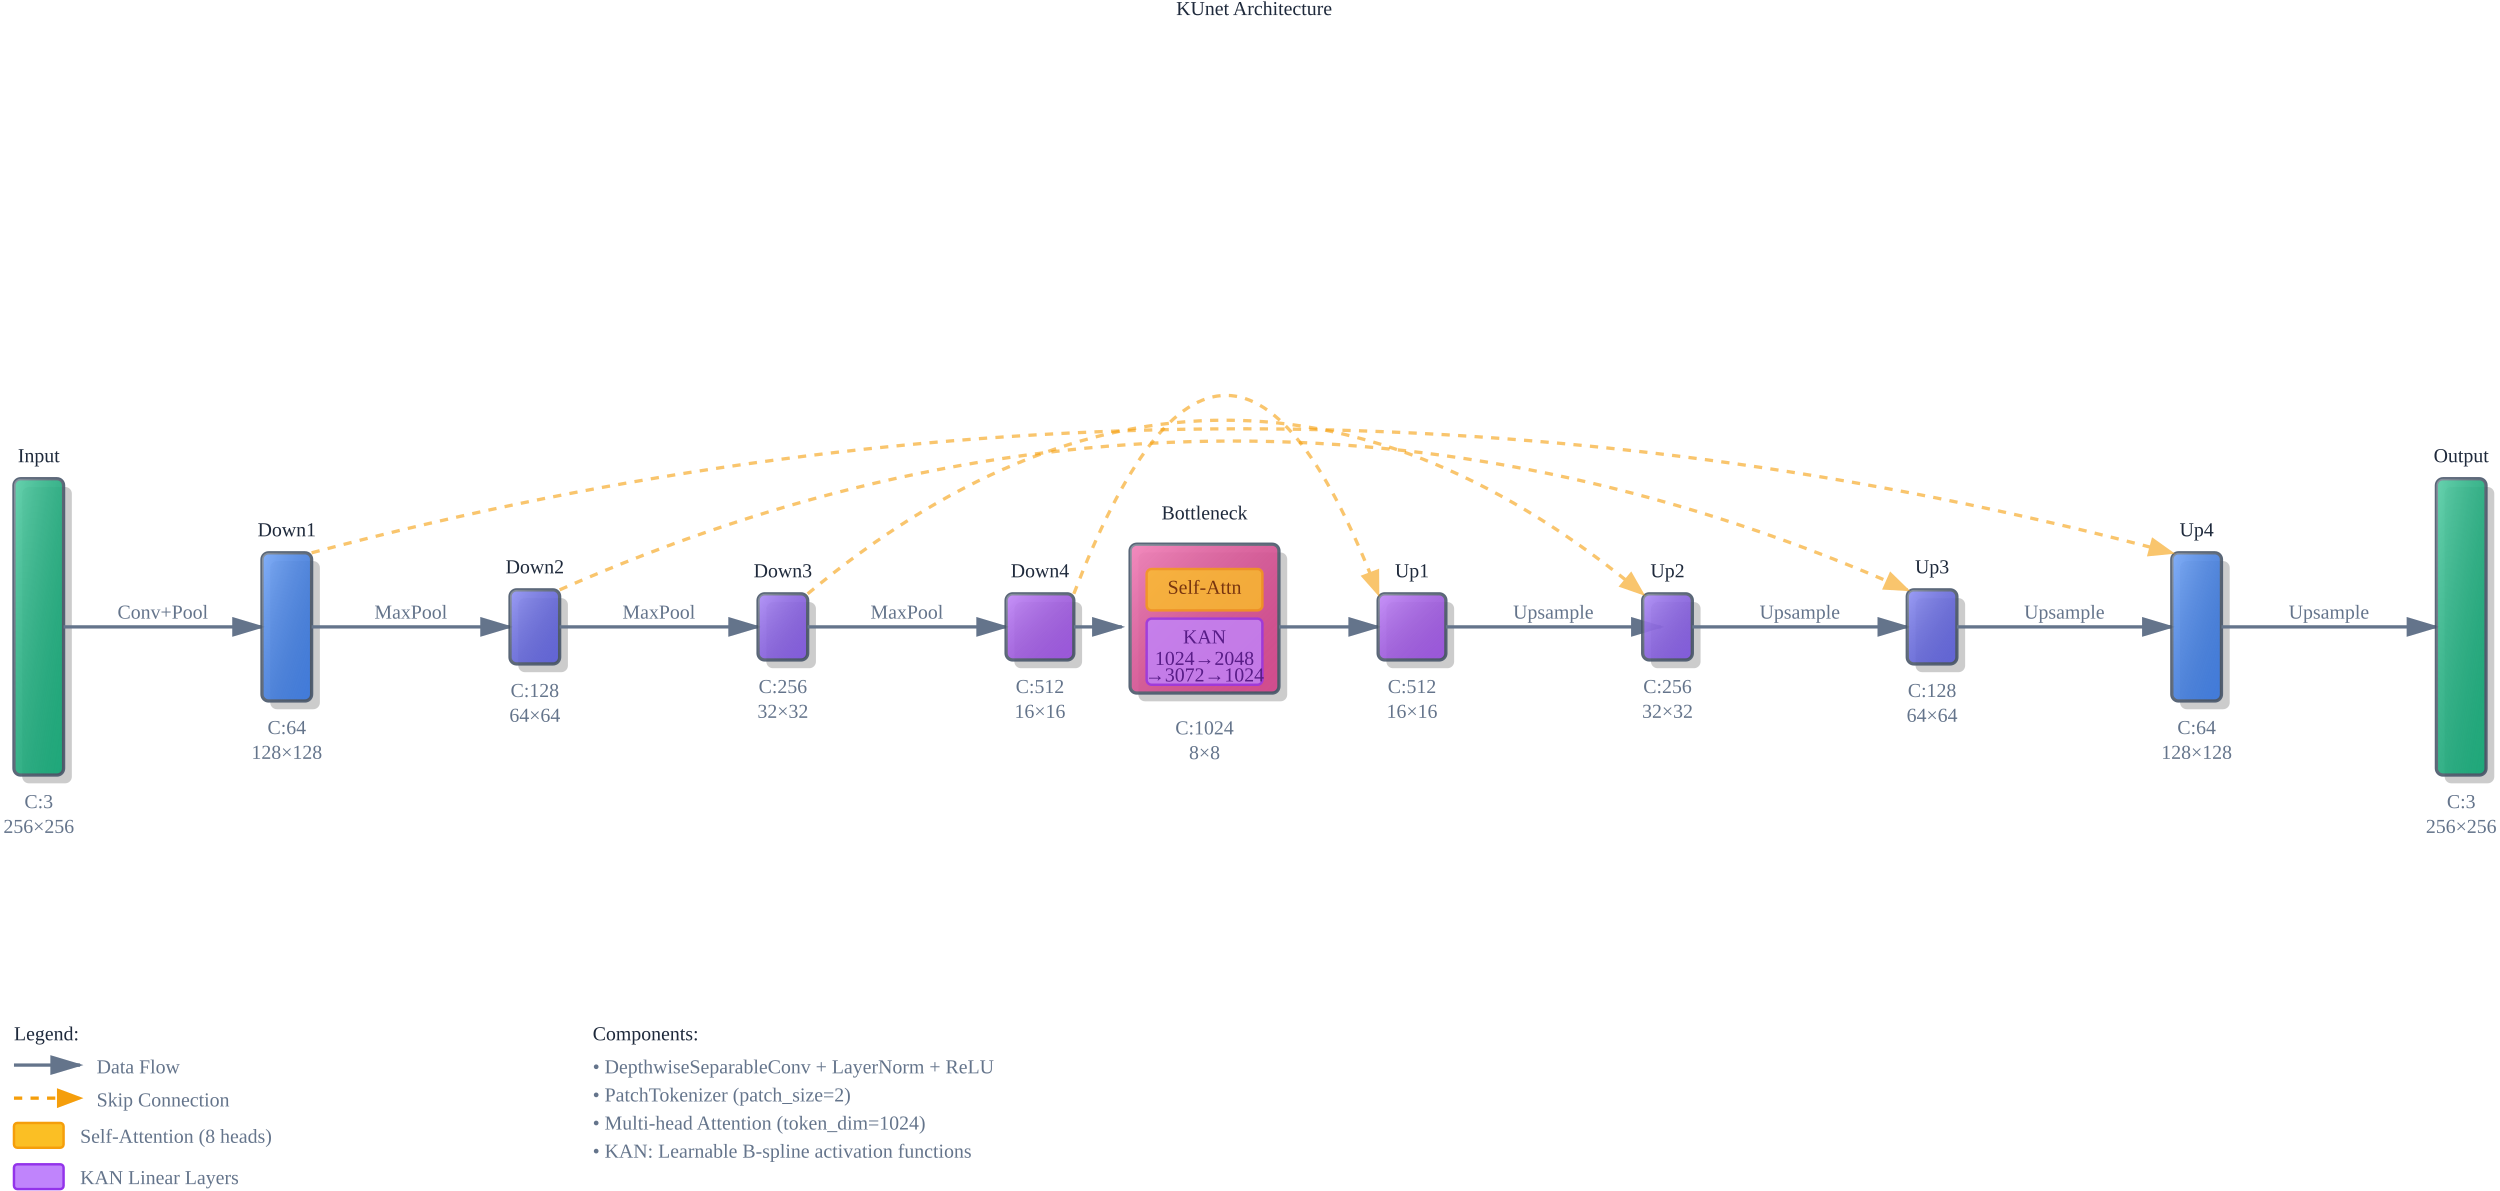
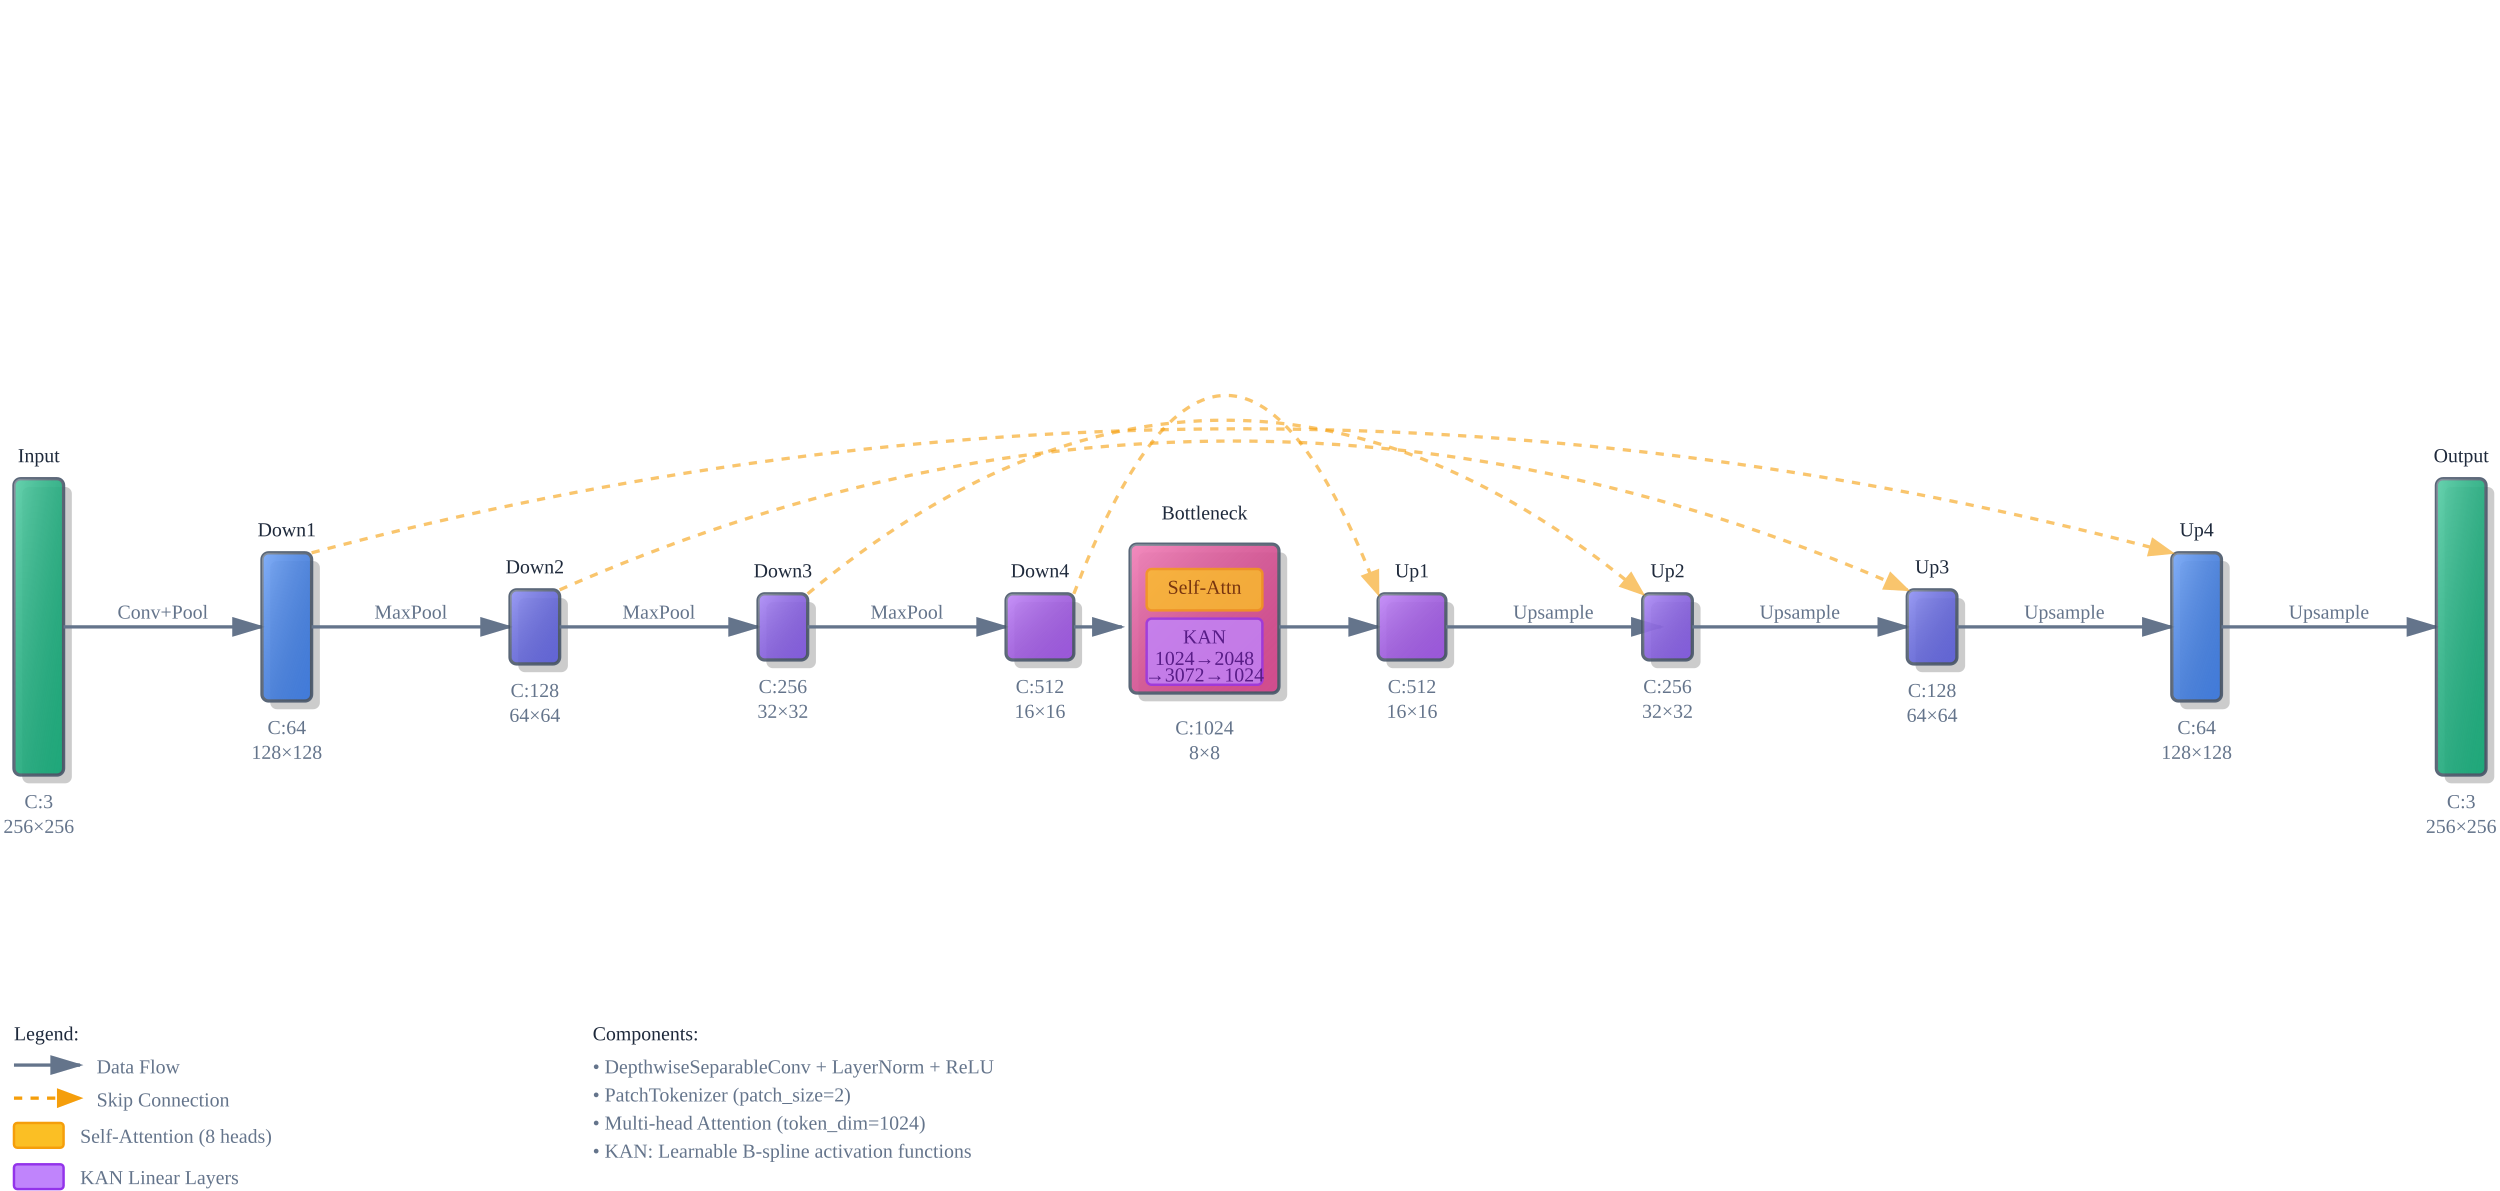
<svg xmlns="http://www.w3.org/2000/svg" xmlns:xlink="http://www.w3.org/1999/xlink" id="model-diagram" viewBox="0 0 1511.908 719.87" class="w-full h-auto" data-fg-dplt0="1.17:1.16134:/src/app/components/ModelDiagram.tsx:33:5:1253:14742:e:svg:etxtetxtxtxtetxtxtxtxtxtetxtxtxtx:1" version="1.1" width="1511.908" height="719.87">
  <defs data-fg-dplt1="1.17:1.16134:/src/app/components/ModelDiagram.tsx:39:7:1393:901:e:defs:xtetxtetxte" id="defs13">
    <linearGradient id="grad1" x1="0" y1="0" x2="1" y2="1" data-fg-dplt3="1.17:1.16134:/src/app/components/ModelDiagram.tsx:41:9:1448:255:e:linearGradient:ete">
      <stop offset="0%" data-fg-dplt4="1.17:1.16134:/src/app/components/ModelDiagram.tsx:42:11:1522:71:e:stop" style="stop-color: rgb(255, 255, 255); stop-opacity: 0.3;" id="stop2" />
      <stop offset="100%" data-fg-dplt5="1.17:1.16134:/src/app/components/ModelDiagram.tsx:43:11:1604:73:e:stop" style="stop-color: rgb(0, 0, 0); stop-opacity: 0.1;" id="stop4" />
    </linearGradient>
    <marker id="arrowhead" markerWidth="10" markerHeight="10" refX="9" refY="3" orient="auto" data-fg-dplt7="1.17:1.16134:/src/app/components/ModelDiagram.tsx:47:9:1750:238:e:marker:e">
      <polygon points="10,3 0,6 0,0 " fill="#64748b" data-fg-dplt8="1.17:1.16134:/src/app/components/ModelDiagram.tsx:55:11:1920:50:e:polygon" id="polygon7" />
    </marker>
    <marker id="skip-arrow" markerWidth="8" markerHeight="8" refX="7" refY="3" orient="auto" data-fg-dplt10="1.17:1.16134:/src/app/components/ModelDiagram.tsx:59:9:2044:236:e:marker:e">
      <polygon points="8,3 0,6 0,0 " fill="#f59e0b" data-fg-dplt11="1.17:1.16134:/src/app/components/ModelDiagram.tsx:67:11:2213:49:e:polygon" id="polygon10" />
    </marker>
    <linearGradient xlink:href="#grad1" id="linearGradient270" x1="122.202" y1="127.003" x2="195.523" y2="200.324" gradientTransform="scale(0.4091586,2.44404)" gradientUnits="userSpaceOnUse" />
    <linearGradient xlink:href="#grad1" id="linearGradient272" x1="345.639" y1="205.532" x2="397.485" y2="257.378" gradientTransform="scale(0.5786376,1.728198)" gradientUnits="userSpaceOnUse" />
    <linearGradient xlink:href="#grad1" id="linearGradient274" x1="427.707" y1="308.997" x2="464.368" y2="345.657" gradientTransform="scale(0.8183171,1.22202)" gradientUnits="userSpaceOnUse" />
    <linearGradient xlink:href="#grad1" id="linearGradient276" x1="577.35" y1="329.09" x2="611.991" y2="363.731" gradientTransform="scale(0.8660254,1.1547)" gradientUnits="userSpaceOnUse" />
    <linearGradient xlink:href="#grad1" id="linearGradient278" x1="642.338" y1="384.533" x2="682.815" y2="425.01" gradientTransform="scale(1.011929,0.9882118)" gradientUnits="userSpaceOnUse" />
    <linearGradient xlink:href="#grad1" id="linearGradient280" x1="725" y1="350" x2="815" y2="440" gradientUnits="userSpaceOnUse" />
    <linearGradient xlink:href="#grad1" id="linearGradient282" x1="864.685" y1="384.533" x2="905.162" y2="425.01" gradientTransform="scale(1.011929,0.9882118)" gradientUnits="userSpaceOnUse" />
    <linearGradient xlink:href="#grad1" id="linearGradient284" x1="1195.115" y1="329.09" x2="1229.756" y2="363.731" gradientTransform="scale(0.8660254,1.1547)" gradientUnits="userSpaceOnUse" />
    <linearGradient xlink:href="#grad1" id="linearGradient286" x1="1460.314" y1="308.997" x2="1496.975" y2="345.657" gradientTransform="scale(0.8183171,1.22202)" gradientUnits="userSpaceOnUse" />
    <linearGradient xlink:href="#grad1" id="linearGradient288" x1="2341.708" y1="205.532" x2="2393.553" y2="257.378" gradientTransform="scale(0.5786376,1.728198)" gradientUnits="userSpaceOnUse" />
    <linearGradient xlink:href="#grad1" id="linearGradient290" x1="3702.721" y1="127.003" x2="3776.042" y2="200.324" gradientTransform="scale(0.4091586,2.44404)" gradientUnits="userSpaceOnUse" />
  </defs>
-   <text x="758.448" y="9.12" text-anchor="middle" class="text-2xl font-bold" fill="#1e293b" data-fg-dplt13="1.17:1.16134:/src/app/components/ModelDiagram.tsx:72:7:2322:128:e:text:t" id="text15">KUnet Architecture</text>
  <g data-fg-dplt17="1.17:1.16134:/src/app/components/ModelDiagram.tsx:85:11:2799:2681:e:g:xtetetetxtetxtxtx" id="g33" transform="translate(-41.55198,-20.88)">
    <rect x="55" y="315.4" width="30" height="179.2" fill="#000000" opacity="0.2" rx="4" data-fg-dplt19="1.17:1.16134:/src/app/components/ModelDiagram.tsx:92:13:3057:204:e:rect" id="rect17" />
    <rect x="50" y="310.4" width="30" height="179.2" fill="#10b981" stroke="#475569" stroke-width="2" rx="4" opacity="0.9" data-fg-dplt20="1.17:1.16134:/src/app/components/ModelDiagram.tsx:101:13:3274:323:e:rect" id="rect19" />
    <rect x="50" y="310.4" width="30" height="179.2" fill="url(#grad1)" rx="4" data-fg-dplt21="1.17:1.16134:/src/app/components/ModelDiagram.tsx:112:13:3610:172:e:rect" id="rect21" style="fill:url(#linearGradient270)" />
    <text x="65" y="300.4" text-anchor="middle" class="text-xs font-semibold" fill="#1e293b" data-fg-dplt23="1.17:1.16134:/src/app/components/ModelDiagram.tsx:122:13:3839:234:e:text:x" id="text23">Input</text>
    <text x="65" y="509.6" text-anchor="middle" class="text-xs" fill="#64748b" data-fg-dplt27="1.17:1.16134:/src/app/components/ModelDiagram.tsx:133:17:4137:267:e:text:tx" id="text25">C:3</text>
    <text x="65" y="524.6" text-anchor="middle" class="text-xs" fill="#64748b" data-fg-dplt30="1.17:1.16134:/src/app/components/ModelDiagram.tsx:142:17:4421:274:e:text:xtx" id="text27">256×256</text>
    <line x1="80" y1="400" x2="200" y2="400" stroke="#64748b" stroke-width="2" marker-end="url(#arrowhead)" data-fg-dplt37="1.17:1.16134:/src/app/components/ModelDiagram.tsx:157:17:4877:265:e:line" id="line29" />
    <text x="140" y="395" text-anchor="middle" class="text-xs" fill="#64748b" data-fg-dplt38="1.17:1.16134:/src/app/components/ModelDiagram.tsx:166:17:5159:273:e:text:x" id="text31">Conv+Pool</text>
  </g>
  <g data-fg-dplt17="1.17:1.16134:/src/app/components/ModelDiagram.tsx:85:11:2799:2681:e:g:xtetetetxtetxtxtx" id="g51" transform="translate(-41.55198,-20.88)">
    <rect x="205" y="360.2" width="30" height="89.6" fill="#000000" opacity="0.2" rx="4" data-fg-dplt19="1.17:1.16134:/src/app/components/ModelDiagram.tsx:92:13:3057:204:e:rect" id="rect35" />
    <rect x="200" y="355.2" width="30" height="89.6" fill="#3b82f6" stroke="#475569" stroke-width="2" rx="4" opacity="0.9" data-fg-dplt20="1.17:1.16134:/src/app/components/ModelDiagram.tsx:101:13:3274:323:e:rect" id="rect37" />
    <rect x="200" y="355.2" width="30" height="89.6" fill="url(#grad1)" rx="4" data-fg-dplt21="1.17:1.16134:/src/app/components/ModelDiagram.tsx:112:13:3610:172:e:rect" id="rect39" style="fill:url(#linearGradient272)" />
    <text x="215" y="345.2" text-anchor="middle" class="text-xs font-semibold" fill="#1e293b" data-fg-dplt23="1.17:1.16134:/src/app/components/ModelDiagram.tsx:122:13:3839:234:e:text:x" id="text41">Down1</text>
    <text x="215" y="464.8" text-anchor="middle" class="text-xs" fill="#64748b" data-fg-dplt27="1.17:1.16134:/src/app/components/ModelDiagram.tsx:133:17:4137:267:e:text:tx" id="text43">C:64</text>
    <text x="215" y="479.8" text-anchor="middle" class="text-xs" fill="#64748b" data-fg-dplt30="1.17:1.16134:/src/app/components/ModelDiagram.tsx:142:17:4421:274:e:text:xtx" id="text45">128×128</text>
    <line x1="230" y1="400" x2="350" y2="400" stroke="#64748b" stroke-width="2" marker-end="url(#arrowhead)" data-fg-dplt37="1.17:1.16134:/src/app/components/ModelDiagram.tsx:157:17:4877:265:e:line" id="line47" />
    <text x="290" y="395" text-anchor="middle" class="text-xs" fill="#64748b" data-fg-dplt38="1.17:1.16134:/src/app/components/ModelDiagram.tsx:166:17:5159:273:e:text:x" id="text49">MaxPool</text>
  </g>
  <g data-fg-dplt17="1.17:1.16134:/src/app/components/ModelDiagram.tsx:85:11:2799:2681:e:g:xtetetetxtetxtxtx" id="g69" transform="translate(-41.55198,-20.88)">
    <rect x="355" y="382.6" width="30" height="44.8" fill="#000000" opacity="0.2" rx="4" data-fg-dplt19="1.17:1.16134:/src/app/components/ModelDiagram.tsx:92:13:3057:204:e:rect" id="rect53" />
    <rect x="350" y="377.6" width="30" height="44.8" fill="#6366f1" stroke="#475569" stroke-width="2" rx="4" opacity="0.9" data-fg-dplt20="1.17:1.16134:/src/app/components/ModelDiagram.tsx:101:13:3274:323:e:rect" id="rect55" />
    <rect x="350" y="377.6" width="30" height="44.8" fill="url(#grad1)" rx="4" data-fg-dplt21="1.17:1.16134:/src/app/components/ModelDiagram.tsx:112:13:3610:172:e:rect" id="rect57" style="fill:url(#linearGradient274)" />
    <text x="365" y="367.6" text-anchor="middle" class="text-xs font-semibold" fill="#1e293b" data-fg-dplt23="1.17:1.16134:/src/app/components/ModelDiagram.tsx:122:13:3839:234:e:text:x" id="text59">Down2</text>
    <text x="365" y="442.4" text-anchor="middle" class="text-xs" fill="#64748b" data-fg-dplt27="1.17:1.16134:/src/app/components/ModelDiagram.tsx:133:17:4137:267:e:text:tx" id="text61">C:128</text>
    <text x="365" y="457.4" text-anchor="middle" class="text-xs" fill="#64748b" data-fg-dplt30="1.17:1.16134:/src/app/components/ModelDiagram.tsx:142:17:4421:274:e:text:xtx" id="text63">64×64</text>
    <line x1="380" y1="400" x2="500" y2="400" stroke="#64748b" stroke-width="2" marker-end="url(#arrowhead)" data-fg-dplt37="1.17:1.16134:/src/app/components/ModelDiagram.tsx:157:17:4877:265:e:line" id="line65" />
    <text x="440" y="395" text-anchor="middle" class="text-xs" fill="#64748b" data-fg-dplt38="1.17:1.16134:/src/app/components/ModelDiagram.tsx:166:17:5159:273:e:text:x" id="text67">MaxPool</text>
  </g>
  <g data-fg-dplt17="1.17:1.16134:/src/app/components/ModelDiagram.tsx:85:11:2799:2681:e:g:xtetetetxtetxtxtx" id="g87" transform="translate(-41.55198,-20.88)">
    <rect x="505" y="385" width="30" height="40" fill="#000000" opacity="0.2" rx="4" data-fg-dplt19="1.17:1.16134:/src/app/components/ModelDiagram.tsx:92:13:3057:204:e:rect" id="rect71" />
    <rect x="500" y="380" width="30" height="40" fill="#8b5cf6" stroke="#475569" stroke-width="2" rx="4" opacity="0.9" data-fg-dplt20="1.17:1.16134:/src/app/components/ModelDiagram.tsx:101:13:3274:323:e:rect" id="rect73" />
    <rect x="500" y="380" width="30" height="40" fill="url(#grad1)" rx="4" data-fg-dplt21="1.17:1.16134:/src/app/components/ModelDiagram.tsx:112:13:3610:172:e:rect" id="rect75" style="fill:url(#linearGradient276)" />
    <text x="515" y="370" text-anchor="middle" class="text-xs font-semibold" fill="#1e293b" data-fg-dplt23="1.17:1.16134:/src/app/components/ModelDiagram.tsx:122:13:3839:234:e:text:x" id="text77">Down3</text>
    <text x="515" y="440" text-anchor="middle" class="text-xs" fill="#64748b" data-fg-dplt27="1.17:1.16134:/src/app/components/ModelDiagram.tsx:133:17:4137:267:e:text:tx" id="text79">C:256</text>
    <text x="515" y="455" text-anchor="middle" class="text-xs" fill="#64748b" data-fg-dplt30="1.17:1.16134:/src/app/components/ModelDiagram.tsx:142:17:4421:274:e:text:xtx" id="text81">32×32</text>
    <line x1="530" y1="400" x2="650" y2="400" stroke="#64748b" stroke-width="2" marker-end="url(#arrowhead)" data-fg-dplt37="1.17:1.16134:/src/app/components/ModelDiagram.tsx:157:17:4877:265:e:line" id="line83" />
    <text x="590" y="395" text-anchor="middle" class="text-xs" fill="#64748b" data-fg-dplt38="1.17:1.16134:/src/app/components/ModelDiagram.tsx:166:17:5159:273:e:text:x" id="text85">MaxPool</text>
  </g>
  <g data-fg-dplt17="1.17:1.16134:/src/app/components/ModelDiagram.tsx:85:11:2799:2681:e:g:xtetetetxtetxtxtx" id="g101" transform="translate(-41.55198,-20.88)">
    <rect x="655" y="385" width="40.96" height="40" fill="#000000" opacity="0.2" rx="4" data-fg-dplt19="1.17:1.16134:/src/app/components/ModelDiagram.tsx:92:13:3057:204:e:rect" id="rect89" />
    <rect x="650" y="380" width="40.96" height="40" fill="#a855f7" stroke="#475569" stroke-width="2" rx="4" opacity="0.9" data-fg-dplt20="1.17:1.16134:/src/app/components/ModelDiagram.tsx:101:13:3274:323:e:rect" id="rect91" />
    <rect x="650" y="380" width="40.96" height="40" fill="url(#grad1)" rx="4" data-fg-dplt21="1.17:1.16134:/src/app/components/ModelDiagram.tsx:112:13:3610:172:e:rect" id="rect93" style="fill:url(#linearGradient278)" />
    <text x="670.48" y="370" text-anchor="middle" class="text-xs font-semibold" fill="#1e293b" data-fg-dplt23="1.17:1.16134:/src/app/components/ModelDiagram.tsx:122:13:3839:234:e:text:x" id="text95">Down4</text>
    <text x="670.48" y="440" text-anchor="middle" class="text-xs" fill="#64748b" data-fg-dplt27="1.17:1.16134:/src/app/components/ModelDiagram.tsx:133:17:4137:267:e:text:tx" id="text97">C:512</text>
    <text x="670.48" y="455" text-anchor="middle" class="text-xs" fill="#64748b" data-fg-dplt30="1.17:1.16134:/src/app/components/ModelDiagram.tsx:142:17:4421:274:e:text:xtx" id="text99">16×16</text>
  </g>
  <g data-fg-dplt41="1.17:1.16134:/src/app/components/ModelDiagram.tsx:182:7:5549:3012:e:g:xtetxtetetetetxtxtetetxtetetetetxte" id="g131" transform="translate(-41.55198,-20.88)">
    <line x1="690.96" y1="400" x2="720" y2="400" stroke="#64748b" stroke-width="2" marker-end="url(#arrowhead)" data-fg-dplt43="1.17:1.16134:/src/app/components/ModelDiagram.tsx:188:9:5761:275:e:line" id="line103" />
    <rect x="730" y="355" width="90" height="90" fill="#000000" opacity="0.2" rx="4" data-fg-dplt45="1.17:1.16134:/src/app/components/ModelDiagram.tsx:199:9:6079:161:e:rect" id="rect105" />
    <rect x="725" y="350" width="90" height="90" fill="#ec4899" stroke="#475569" stroke-width="2" rx="4" opacity="0.9" data-fg-dplt46="1.17:1.16134:/src/app/components/ModelDiagram.tsx:208:9:6249:345:e:rect" id="rect107" />
    <rect x="725" y="350" width="90" height="90" fill="url(#grad1)" rx="4" data-fg-dplt47="1.17:1.16134:/src/app/components/ModelDiagram.tsx:219:9:6603:141:e:rect" id="rect109" style="fill:url(#linearGradient280)" />
    <text x="770" y="335" text-anchor="middle" class="text-xs font-semibold" fill="#1e293b" data-fg-dplt48="1.17:1.16134:/src/app/components/ModelDiagram.tsx:228:9:6754:128:e:text:t" id="text111">Bottleneck</text>
    <text x="770" y="465" text-anchor="middle" class="text-xs" fill="#64748b" data-fg-dplt52="1.17:1.16134:/src/app/components/ModelDiagram.tsx:234:13:6943:135:e:text:tx" id="text113">C:1024</text>
    <text x="770" y="480" text-anchor="middle" class="text-xs" fill="#64748b" data-fg-dplt55="1.17:1.16134:/src/app/components/ModelDiagram.tsx:237:13:7091:147:e:text:xtx" id="text115">8×8</text>
    <rect x="735" y="365" width="70" height="25" fill="#fbbf24" stroke="#f59e0b" stroke-width="1.5" rx="3" opacity="0.8" data-fg-dplt60="1.17:1.16134:/src/app/components/ModelDiagram.tsx:244:9:7321:216:e:rect" id="rect117" />
    <text x="770" y="380" text-anchor="middle" class="text-xs font-semibold" fill="#78350f" data-fg-dplt61="1.17:1.16134:/src/app/components/ModelDiagram.tsx:255:9:7546:127:e:text:t" id="text119">Self-Attn</text>
    <rect x="735" y="395" width="70" height="40" fill="#c084fc" stroke="#9333ea" stroke-width="1.5" rx="3" opacity="0.8" data-fg-dplt64="1.17:1.16134:/src/app/components/ModelDiagram.tsx:260:9:7714:216:e:rect" id="rect121" />
    <text x="770" y="410" text-anchor="middle" class="text-xs font-semibold" fill="#581c87" data-fg-dplt65="1.17:1.16134:/src/app/components/ModelDiagram.tsx:271:9:7939:121:e:text:t" id="text123">KAN</text>
    <text x="770" y="423" text-anchor="middle" class="text-[10px]" fill="#581c87" data-fg-dplt67="1.17:1.16134:/src/app/components/ModelDiagram.tsx:274:9:8069:117:e:text:t" id="text125">1024→2048</text>
    <text x="770" y="433" text-anchor="middle" class="text-[10px]" fill="#581c87" data-fg-dplt69="1.17:1.16134:/src/app/components/ModelDiagram.tsx:277:9:8195:118:e:text:t" id="text127">→3072→1024</text>
    <line x1="815" y1="400" x2="875" y2="400" stroke="#64748b" stroke-width="2" marker-end="url(#arrowhead)" data-fg-dplt72="1.17:1.16134:/src/app/components/ModelDiagram.tsx:282:9:8367:183:e:line" id="line129" />
  </g>
  <g data-fg-dplt75="1.17:1.16134:/src/app/components/ModelDiagram.tsx:302:11:8911:2652:e:g:xtetetetxtetxtxtx" id="g149" transform="translate(-41.55198,-20.88)">
    <rect x="880" y="385" width="40.96" height="40" fill="#000000" opacity="0.2" rx="4" data-fg-dplt77="1.17:1.16134:/src/app/components/ModelDiagram.tsx:309:13:9169:204:e:rect" id="rect133" />
    <rect x="875" y="380" width="40.96" height="40" fill="#a855f7" stroke="#475569" stroke-width="2" rx="4" opacity="0.9" data-fg-dplt78="1.17:1.16134:/src/app/components/ModelDiagram.tsx:318:13:9386:323:e:rect" id="rect135" />
    <rect x="875" y="380" width="40.96" height="40" fill="url(#grad1)" rx="4" data-fg-dplt79="1.17:1.16134:/src/app/components/ModelDiagram.tsx:329:13:9722:172:e:rect" id="rect137" style="fill:url(#linearGradient282)" />
    <text x="895.48" y="370" text-anchor="middle" class="text-xs font-semibold" fill="#1e293b" data-fg-dplt81="1.17:1.16134:/src/app/components/ModelDiagram.tsx:339:13:9951:234:e:text:x" id="text139">Up1</text>
    <text x="895.48" y="440" text-anchor="middle" class="text-xs" fill="#64748b" data-fg-dplt85="1.17:1.16134:/src/app/components/ModelDiagram.tsx:350:17:10249:267:e:text:tx" id="text141">C:512</text>
    <text x="895.48" y="455" text-anchor="middle" class="text-xs" fill="#64748b" data-fg-dplt88="1.17:1.16134:/src/app/components/ModelDiagram.tsx:359:17:10533:274:e:text:xtx" id="text143">16×16</text>
    <line x1="915.96" y1="400" x2="1045.96" y2="400" stroke="#64748b" stroke-width="2" marker-end="url(#arrowhead)" data-fg-dplt95="1.17:1.16134:/src/app/components/ModelDiagram.tsx:374:17:10987:265:e:line" id="line145" />
    <text x="980.96" y="395" text-anchor="middle" class="text-xs" fill="#64748b" data-fg-dplt96="1.17:1.16134:/src/app/components/ModelDiagram.tsx:383:17:11269:246:e:text:t" id="text147">Upsample</text>
  </g>
  <g data-fg-dplt75="1.17:1.16134:/src/app/components/ModelDiagram.tsx:302:11:8911:2652:e:g:xtetetetxtetxtxtx" id="g167" transform="translate(-41.55198,-20.88)">
    <rect x="1040" y="385" width="30" height="40" fill="#000000" opacity="0.2" rx="4" data-fg-dplt77="1.17:1.16134:/src/app/components/ModelDiagram.tsx:309:13:9169:204:e:rect" id="rect151" />
    <rect x="1035" y="380" width="30" height="40" fill="#8b5cf6" stroke="#475569" stroke-width="2" rx="4" opacity="0.9" data-fg-dplt78="1.17:1.16134:/src/app/components/ModelDiagram.tsx:318:13:9386:323:e:rect" id="rect153" />
    <rect x="1035" y="380" width="30" height="40" fill="url(#grad1)" rx="4" data-fg-dplt79="1.17:1.16134:/src/app/components/ModelDiagram.tsx:329:13:9722:172:e:rect" id="rect155" style="fill:url(#linearGradient284)" />
    <text x="1050" y="370" text-anchor="middle" class="text-xs font-semibold" fill="#1e293b" data-fg-dplt81="1.17:1.16134:/src/app/components/ModelDiagram.tsx:339:13:9951:234:e:text:x" id="text157">Up2</text>
    <text x="1050" y="440" text-anchor="middle" class="text-xs" fill="#64748b" data-fg-dplt85="1.17:1.16134:/src/app/components/ModelDiagram.tsx:350:17:10249:267:e:text:tx" id="text159">C:256</text>
    <text x="1050" y="455" text-anchor="middle" class="text-xs" fill="#64748b" data-fg-dplt88="1.17:1.16134:/src/app/components/ModelDiagram.tsx:359:17:10533:274:e:text:xtx" id="text161">32×32</text>
    <line x1="1065" y1="400" x2="1195" y2="400" stroke="#64748b" stroke-width="2" marker-end="url(#arrowhead)" data-fg-dplt95="1.17:1.16134:/src/app/components/ModelDiagram.tsx:374:17:10987:265:e:line" id="line163" />
    <text x="1130" y="395" text-anchor="middle" class="text-xs" fill="#64748b" data-fg-dplt96="1.17:1.16134:/src/app/components/ModelDiagram.tsx:383:17:11269:246:e:text:t" id="text165">Upsample</text>
  </g>
  <g data-fg-dplt75="1.17:1.16134:/src/app/components/ModelDiagram.tsx:302:11:8911:2652:e:g:xtetetetxtetxtxtx" id="g185" transform="translate(-41.55198,-20.88)">
    <rect x="1200" y="382.6" width="30" height="44.8" fill="#000000" opacity="0.2" rx="4" data-fg-dplt77="1.17:1.16134:/src/app/components/ModelDiagram.tsx:309:13:9169:204:e:rect" id="rect169" />
    <rect x="1195" y="377.6" width="30" height="44.8" fill="#6366f1" stroke="#475569" stroke-width="2" rx="4" opacity="0.9" data-fg-dplt78="1.17:1.16134:/src/app/components/ModelDiagram.tsx:318:13:9386:323:e:rect" id="rect171" />
    <rect x="1195" y="377.6" width="30" height="44.8" fill="url(#grad1)" rx="4" data-fg-dplt79="1.17:1.16134:/src/app/components/ModelDiagram.tsx:329:13:9722:172:e:rect" id="rect173" style="fill:url(#linearGradient286)" />
    <text x="1210" y="367.6" text-anchor="middle" class="text-xs font-semibold" fill="#1e293b" data-fg-dplt81="1.17:1.16134:/src/app/components/ModelDiagram.tsx:339:13:9951:234:e:text:x" id="text175">Up3</text>
    <text x="1210" y="442.4" text-anchor="middle" class="text-xs" fill="#64748b" data-fg-dplt85="1.17:1.16134:/src/app/components/ModelDiagram.tsx:350:17:10249:267:e:text:tx" id="text177">C:128</text>
    <text x="1210" y="457.4" text-anchor="middle" class="text-xs" fill="#64748b" data-fg-dplt88="1.17:1.16134:/src/app/components/ModelDiagram.tsx:359:17:10533:274:e:text:xtx" id="text179">64×64</text>
    <line x1="1225" y1="400" x2="1355" y2="400" stroke="#64748b" stroke-width="2" marker-end="url(#arrowhead)" data-fg-dplt95="1.17:1.16134:/src/app/components/ModelDiagram.tsx:374:17:10987:265:e:line" id="line181" />
    <text x="1290" y="395" text-anchor="middle" class="text-xs" fill="#64748b" data-fg-dplt96="1.17:1.16134:/src/app/components/ModelDiagram.tsx:383:17:11269:246:e:text:t" id="text183">Upsample</text>
  </g>
  <g data-fg-dplt75="1.17:1.16134:/src/app/components/ModelDiagram.tsx:302:11:8911:2652:e:g:xtetetetxtetxtxtx" id="g203" transform="translate(-41.55198,-20.88)">
    <rect x="1360" y="360.2" width="30" height="89.6" fill="#000000" opacity="0.2" rx="4" data-fg-dplt77="1.17:1.16134:/src/app/components/ModelDiagram.tsx:309:13:9169:204:e:rect" id="rect187" />
    <rect x="1355" y="355.2" width="30" height="89.6" fill="#3b82f6" stroke="#475569" stroke-width="2" rx="4" opacity="0.9" data-fg-dplt78="1.17:1.16134:/src/app/components/ModelDiagram.tsx:318:13:9386:323:e:rect" id="rect189" />
    <rect x="1355" y="355.2" width="30" height="89.6" fill="url(#grad1)" rx="4" data-fg-dplt79="1.17:1.16134:/src/app/components/ModelDiagram.tsx:329:13:9722:172:e:rect" id="rect191" style="fill:url(#linearGradient288)" />
    <text x="1370" y="345.2" text-anchor="middle" class="text-xs font-semibold" fill="#1e293b" data-fg-dplt81="1.17:1.16134:/src/app/components/ModelDiagram.tsx:339:13:9951:234:e:text:x" id="text193">Up4</text>
    <text x="1370" y="464.8" text-anchor="middle" class="text-xs" fill="#64748b" data-fg-dplt85="1.17:1.16134:/src/app/components/ModelDiagram.tsx:350:17:10249:267:e:text:tx" id="text195">C:64</text>
    <text x="1370" y="479.8" text-anchor="middle" class="text-xs" fill="#64748b" data-fg-dplt88="1.17:1.16134:/src/app/components/ModelDiagram.tsx:359:17:10533:274:e:text:xtx" id="text197">128×128</text>
    <line x1="1385" y1="400" x2="1515" y2="400" stroke="#64748b" stroke-width="2" marker-end="url(#arrowhead)" data-fg-dplt95="1.17:1.16134:/src/app/components/ModelDiagram.tsx:374:17:10987:265:e:line" id="line199" />
    <text x="1450" y="395" text-anchor="middle" class="text-xs" fill="#64748b" data-fg-dplt96="1.17:1.16134:/src/app/components/ModelDiagram.tsx:383:17:11269:246:e:text:t" id="text201">Upsample</text>
  </g>
  <g data-fg-dplt75="1.17:1.16134:/src/app/components/ModelDiagram.tsx:302:11:8911:2652:e:g:xtetetetxtetxtxtx" id="g217" transform="translate(-41.55198,-20.88)">
    <rect x="1520" y="315.4" width="30" height="179.2" fill="#000000" opacity="0.2" rx="4" data-fg-dplt77="1.17:1.16134:/src/app/components/ModelDiagram.tsx:309:13:9169:204:e:rect" id="rect205" />
    <rect x="1515" y="310.4" width="30" height="179.2" fill="#10b981" stroke="#475569" stroke-width="2" rx="4" opacity="0.9" data-fg-dplt78="1.17:1.16134:/src/app/components/ModelDiagram.tsx:318:13:9386:323:e:rect" id="rect207" />
    <rect x="1515" y="310.4" width="30" height="179.2" fill="url(#grad1)" rx="4" data-fg-dplt79="1.17:1.16134:/src/app/components/ModelDiagram.tsx:329:13:9722:172:e:rect" id="rect209" style="fill:url(#linearGradient290)" />
    <text x="1530" y="300.4" text-anchor="middle" class="text-xs font-semibold" fill="#1e293b" data-fg-dplt81="1.17:1.16134:/src/app/components/ModelDiagram.tsx:339:13:9951:234:e:text:x" id="text211">Output</text>
    <text x="1530" y="509.6" text-anchor="middle" class="text-xs" fill="#64748b" data-fg-dplt85="1.17:1.16134:/src/app/components/ModelDiagram.tsx:350:17:10249:267:e:text:tx" id="text213">C:3</text>
    <text x="1530" y="524.6" text-anchor="middle" class="text-xs" fill="#64748b" data-fg-dplt88="1.17:1.16134:/src/app/components/ModelDiagram.tsx:359:17:10533:274:e:text:xtx" id="text215">256×256</text>
  </g>
  <g data-fg-dplt100="1.17:1.16134:/src/app/components/ModelDiagram.tsx:411:11:12262:400:e:g:e" id="g221" transform="translate(-41.55198,-20.88)">
    <path d="m 230,355.2 q 562.5,-150 1125,0" fill="none" stroke="#f59e0b" stroke-width="2" stroke-dasharray="5, 5" marker-end="url(#skip-arrow)" opacity="0.6" data-fg-dplt101="1.17:1.16134:/src/app/components/ModelDiagram.tsx:412:13:12296:351:e:path" id="path219" />
  </g>
  <g data-fg-dplt100="1.17:1.16134:/src/app/components/ModelDiagram.tsx:411:11:12262:400:e:g:e" id="g225" transform="translate(-41.55198,-20.88)">
    <path d="m 380,377.6 q 407.5,-180 815,0" fill="none" stroke="#f59e0b" stroke-width="2" stroke-dasharray="5, 5" marker-end="url(#skip-arrow)" opacity="0.6" data-fg-dplt101="1.17:1.16134:/src/app/components/ModelDiagram.tsx:412:13:12296:351:e:path" id="path223" />
  </g>
  <g data-fg-dplt100="1.17:1.16134:/src/app/components/ModelDiagram.tsx:411:11:12262:400:e:g:e" id="g229" transform="translate(-41.55198,-20.88)">
    <path d="m 530,380 q 252.5,-210 505,0" fill="none" stroke="#f59e0b" stroke-width="2" stroke-dasharray="5, 5" marker-end="url(#skip-arrow)" opacity="0.6" data-fg-dplt101="1.17:1.16134:/src/app/components/ModelDiagram.tsx:412:13:12296:351:e:path" id="path227" />
  </g>
  <g data-fg-dplt100="1.17:1.16134:/src/app/components/ModelDiagram.tsx:411:11:12262:400:e:g:e" id="g233" transform="translate(-41.55198,-20.88)">
    <path d="M 690.96,380 Q 782.98,140 875,380" fill="none" stroke="#f59e0b" stroke-width="2" stroke-dasharray="5, 5" marker-end="url(#skip-arrow)" opacity="0.6" data-fg-dplt101="1.17:1.16134:/src/app/components/ModelDiagram.tsx:412:13:12296:351:e:path" id="path231" />
  </g>
  <g transform="translate(8.448021,629.12)" data-fg-dplt103="1.17:1.16134:/src/app/components/ModelDiagram.tsx:426:7:12712:1081:e:g:etetetetetetetete" id="g253">
    <text x="0" y="0" class="text-sm font-semibold" fill="#1e293b" data-fg-dplt104="1.17:1.16134:/src/app/components/ModelDiagram.tsx:427:9:12755:101:e:text:t" id="text235">Legend:</text>
    <line x1="0" y1="15" x2="40" y2="15" stroke="#64748b" stroke-width="2" marker-end="url(#arrowhead)" data-fg-dplt106="1.17:1.16134:/src/app/components/ModelDiagram.tsx:431:9:12874:100:e:line" id="line237" />
    <text x="50" y="20" class="text-xs" fill="#64748b" data-fg-dplt107="1.17:1.16134:/src/app/components/ModelDiagram.tsx:432:9:12983:91:e:text:t" id="text239">Data Flow</text>
    <line x1="0" y1="35" x2="40" y2="35" stroke="#f59e0b" stroke-width="2" stroke-dasharray="5, 5" marker-end="url(#skip-arrow)" data-fg-dplt109="1.17:1.16134:/src/app/components/ModelDiagram.tsx:436:9:13092:123:e:line" id="line241" />
    <text x="50" y="40" class="text-xs" fill="#64748b" data-fg-dplt110="1.17:1.16134:/src/app/components/ModelDiagram.tsx:437:9:13224:97:e:text:t" id="text243">Skip Connection</text>
    <rect x="0" y="50" width="30" height="15" fill="#fbbf24" stroke="#f59e0b" stroke-width="1.5" rx="2" data-fg-dplt112="1.17:1.16134:/src/app/components/ModelDiagram.tsx:441:9:13339:101:e:rect" id="rect245" />
    <text x="40" y="62" class="text-xs" fill="#64748b" data-fg-dplt113="1.17:1.16134:/src/app/components/ModelDiagram.tsx:442:9:13449:106:e:text:t" id="text247">Self-Attention (8 heads)</text>
    <rect x="0" y="75" width="30" height="15" fill="#c084fc" stroke="#9333ea" stroke-width="1.5" rx="2" data-fg-dplt115="1.17:1.16134:/src/app/components/ModelDiagram.tsx:446:9:13573:101:e:rect" id="rect249" />
    <text x="40" y="87" class="text-xs" fill="#64748b" data-fg-dplt116="1.17:1.16134:/src/app/components/ModelDiagram.tsx:447:9:13683:99:e:text:t" id="text251">KAN Linear Layers</text>
  </g>
  <g transform="translate(358.448,629.12)" data-fg-dplt120="1.17:1.16134:/src/app/components/ModelDiagram.tsx:454:9:13861:711:e:g:etetetete" id="g265">
    <text x="0" y="0" class="text-sm font-semibold" fill="#1e293b" data-fg-dplt121="1.17:1.16134:/src/app/components/ModelDiagram.tsx:455:11:13907:109:e:text:t" id="text255">Components:</text>
    <text x="0" y="20" class="text-xs" fill="#64748b" data-fg-dplt123="1.17:1.16134:/src/app/components/ModelDiagram.tsx:458:11:14027:128:e:text:t" id="text257">• DepthwiseSeparableConv + LayerNorm + ReLU</text>
    <text x="0" y="37" class="text-xs" fill="#64748b" data-fg-dplt125="1.17:1.16134:/src/app/components/ModelDiagram.tsx:461:11:14166:116:e:text:t" id="text259">• PatchTokenizer (patch_size=2)</text>
    <text x="0" y="54" class="text-xs" fill="#64748b" data-fg-dplt127="1.17:1.16134:/src/app/components/ModelDiagram.tsx:464:11:14293:124:e:text:t" id="text261">• Multi-head Attention (token_dim=1024)</text>
    <text x="0" y="71" class="text-xs" fill="#64748b" data-fg-dplt129="1.17:1.16134:/src/app/components/ModelDiagram.tsx:467:11:14428:131:e:text:t" id="text263">• KAN: Learnable B-spline activation functions</text>
  </g>
</svg>
